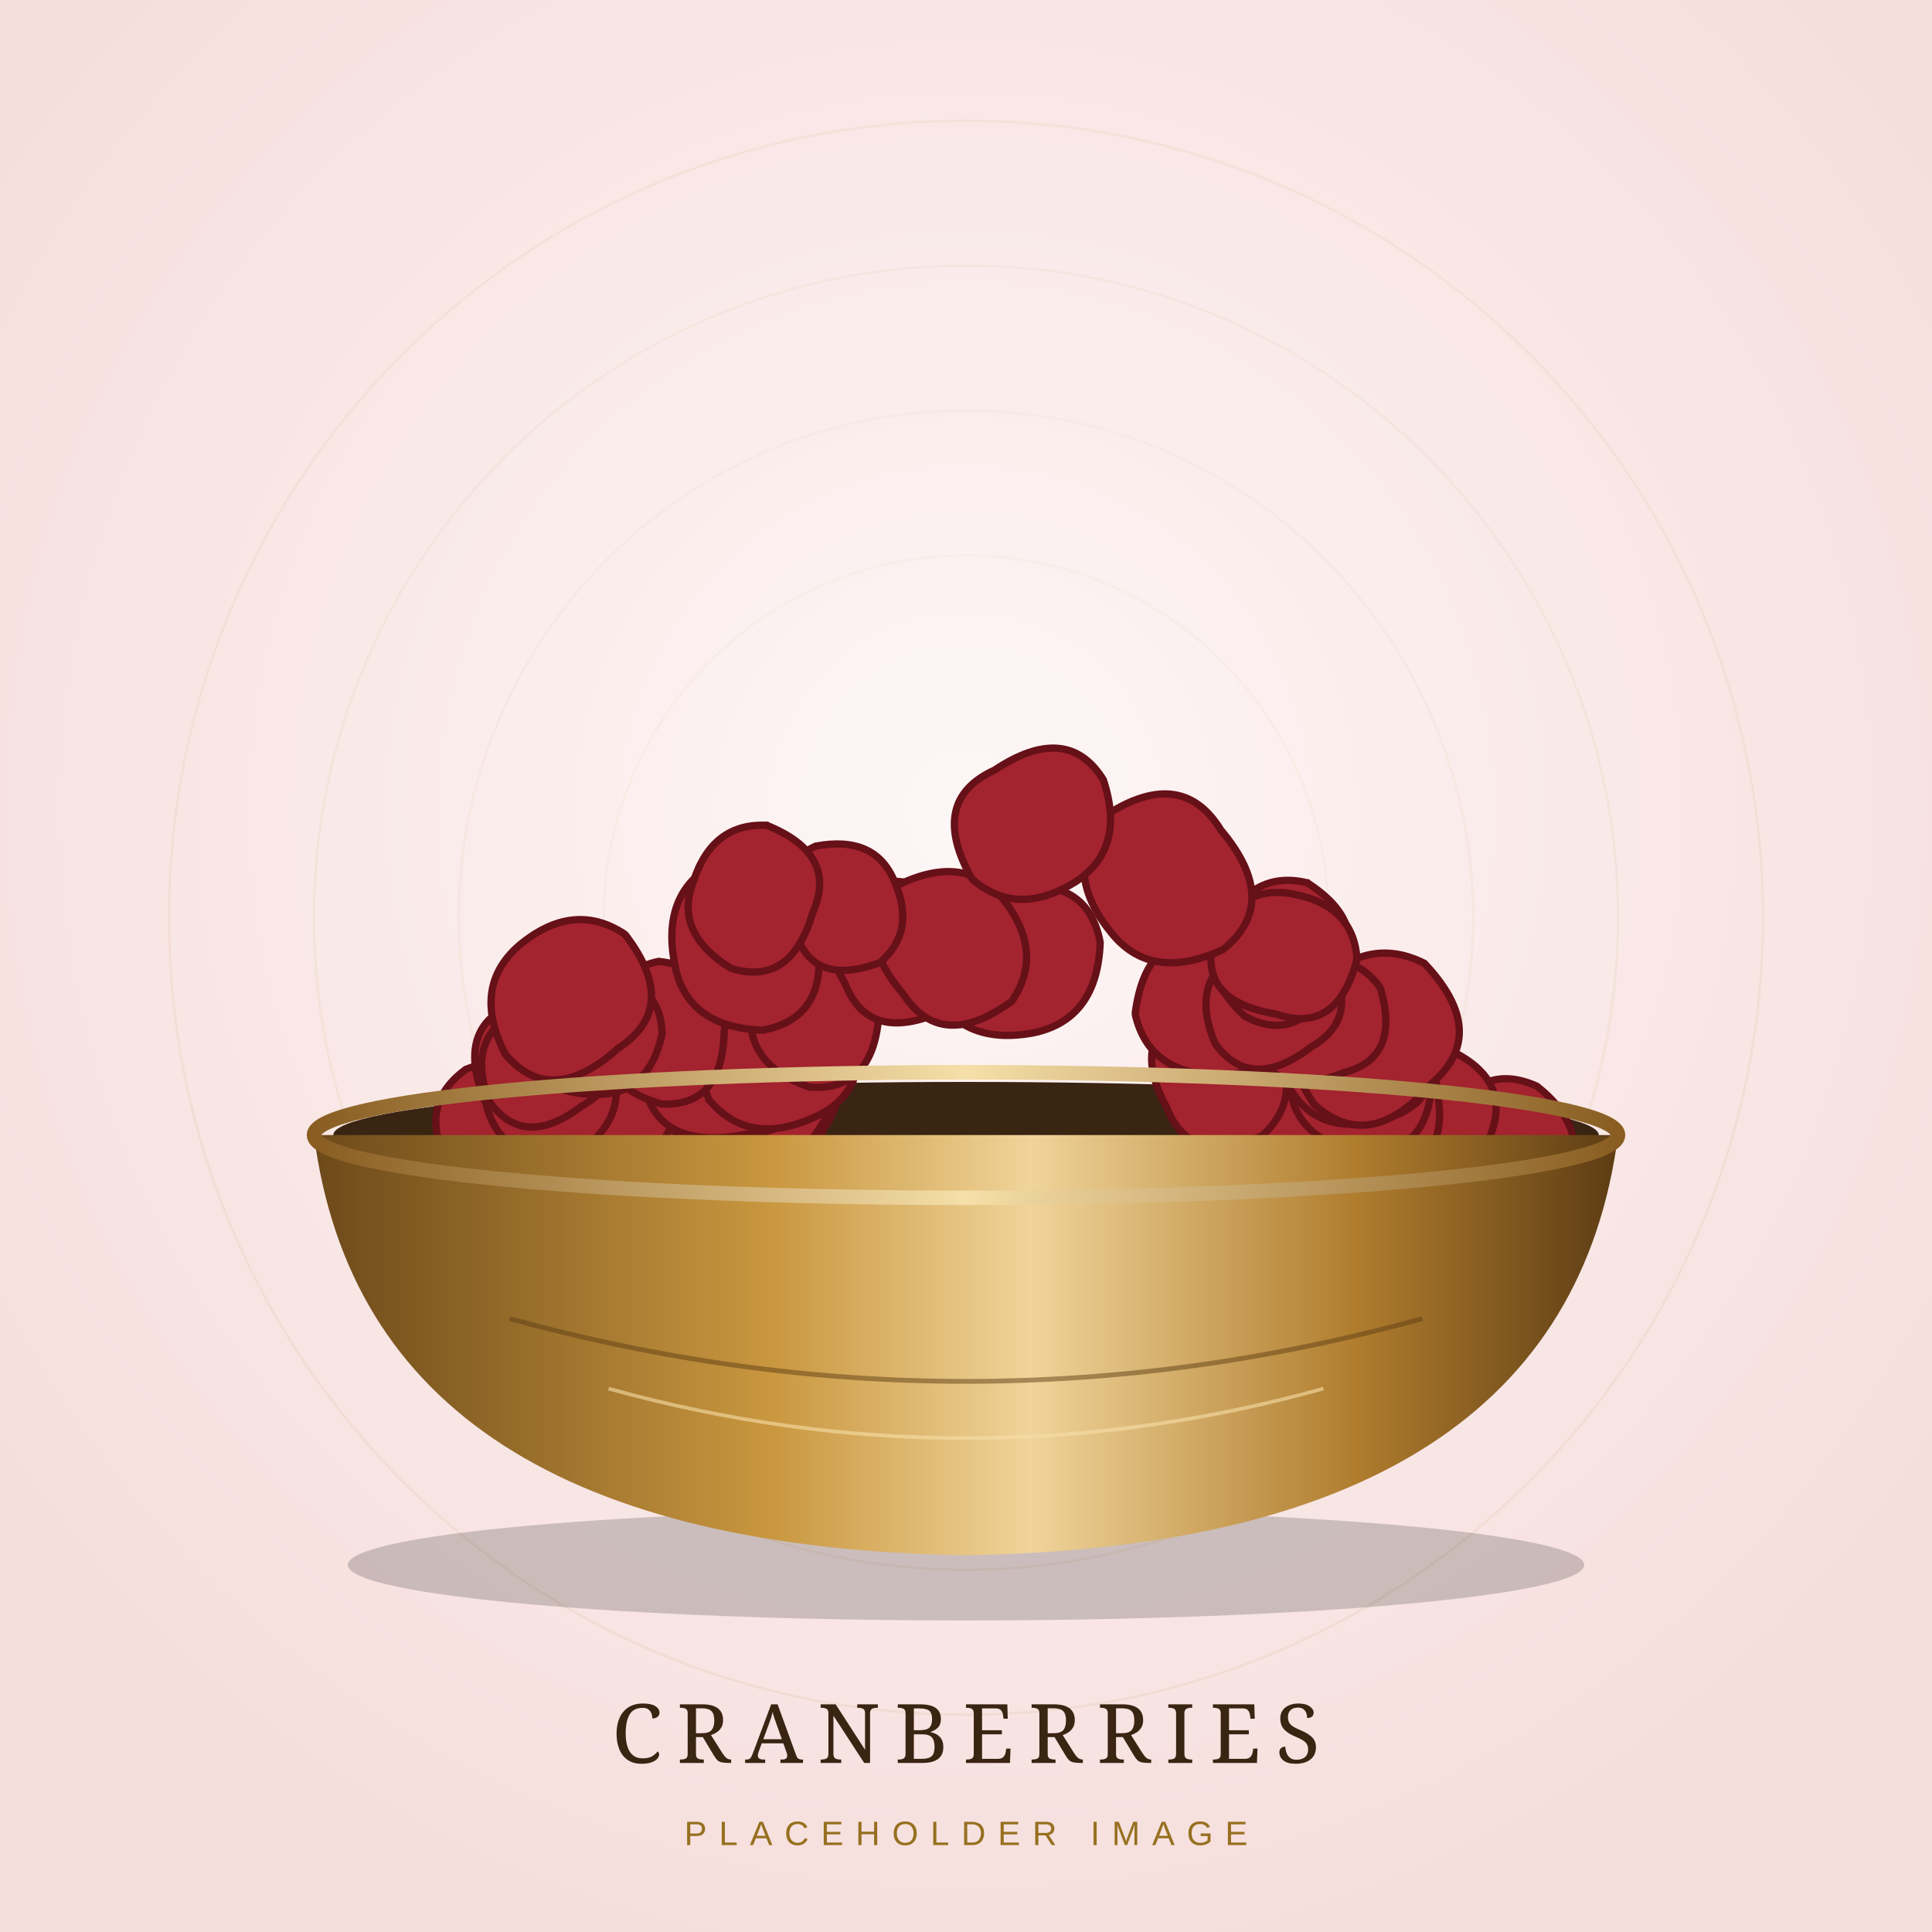
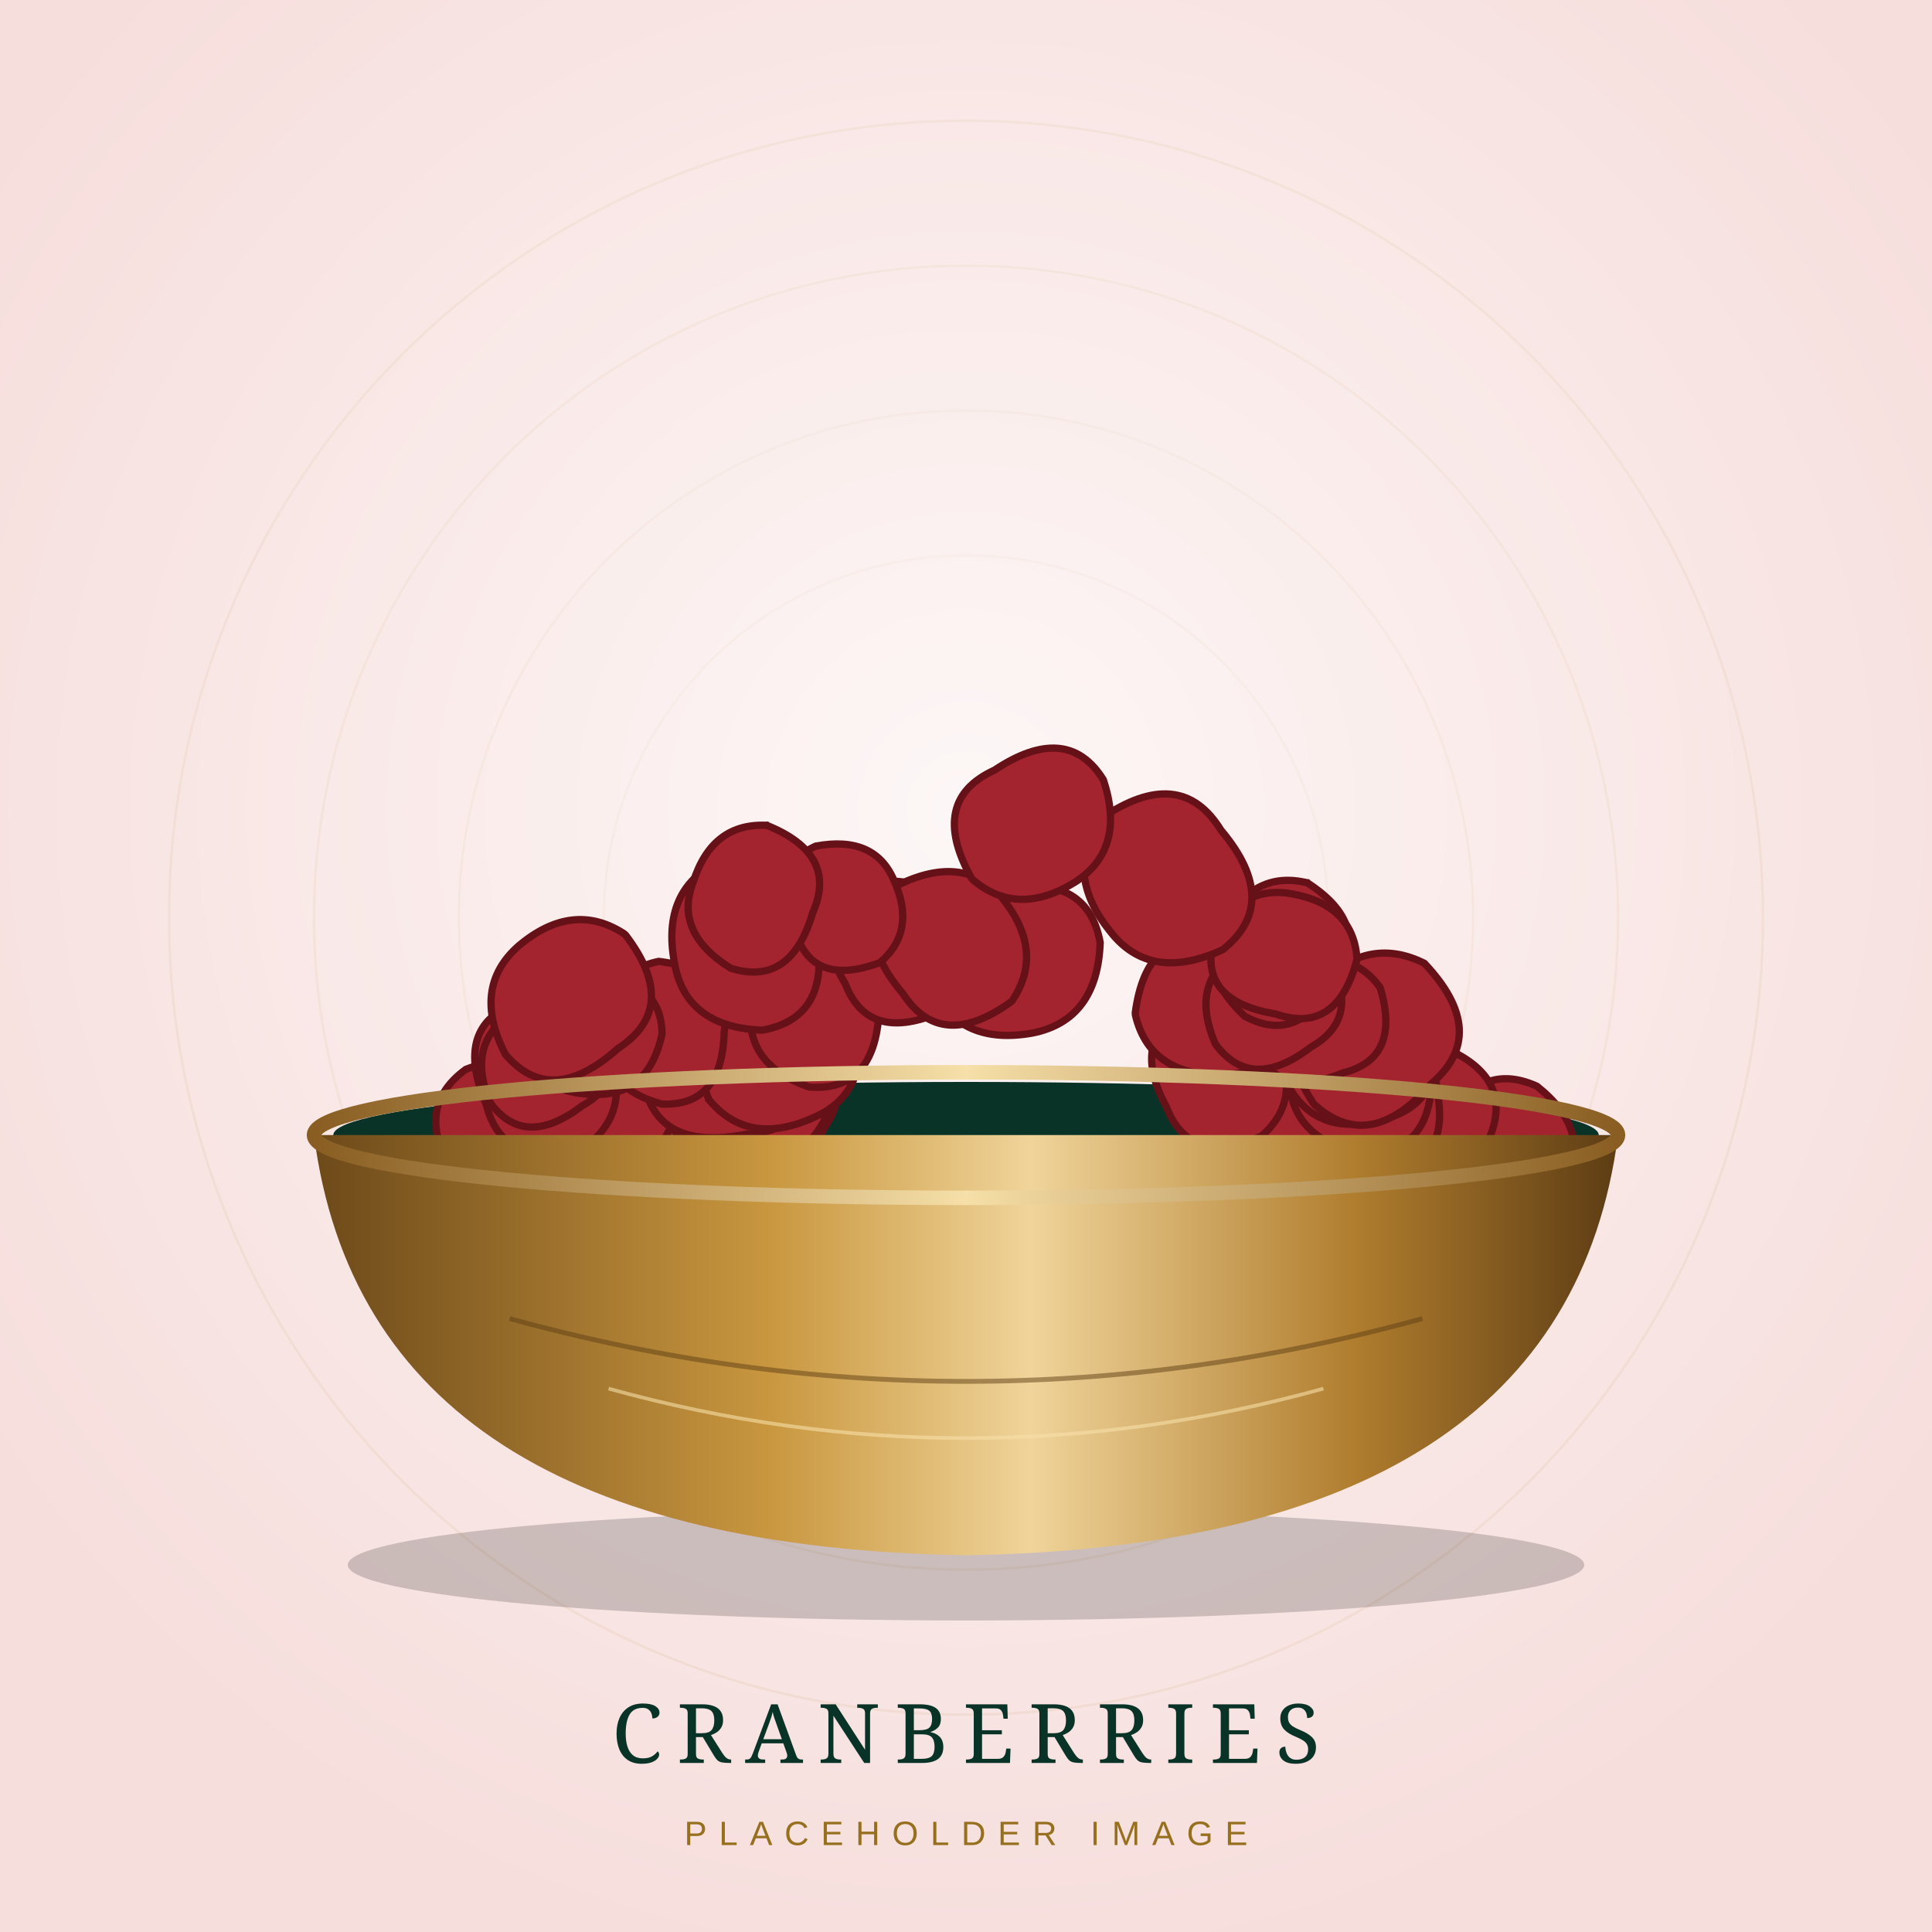
<svg xmlns="http://www.w3.org/2000/svg" viewBox="0 0 800 800" role="img" aria-label="Cranberries placeholder illustration">
  <defs>
    <linearGradient id="brass" x1="0" y1="0" x2="1" y2="0">
      <stop offset="0" stop-color="#6E4A1A" />
      <stop offset="0.35" stop-color="#C9973F" />
      <stop offset="0.55" stop-color="#F0D49A" />
      <stop offset="0.8" stop-color="#B07D2E" />
      <stop offset="1" stop-color="#5E3D14" />
    </linearGradient>
    <linearGradient id="rim" x1="0" y1="0" x2="1" y2="0">
      <stop offset="0" stop-color="#8A5E22" />
      <stop offset="0.5" stop-color="#F6DFA8" />
      <stop offset="1" stop-color="#8A5E22" />
    </linearGradient>
    <radialGradient id="glow" cx="0.5" cy="0.42" r="0.6">
      <stop offset="0" stop-color="#FFFFFF" stop-opacity="0.75" />
      <stop offset="1" stop-color="#FFFFFF" stop-opacity="0" />
    </radialGradient>
    <radialGradient id="velvet" cx="0.3" cy="0.2" r="0.9">
-       <stop offset="0" stop-color="#4A2A1E" />
-       <stop offset="0.6" stop-color="#22160F" />
-       <stop offset="1" stop-color="#140C08" />
+       <stop offset="0" stop-color="#0F4A3A" />
+       <stop offset="0.6" stop-color="#082C22" />
+       <stop offset="1" stop-color="#041A14" />
    </radialGradient>
  </defs>
  <rect width="800" height="800" fill="#F6DEDC" />
  <g fill="none" stroke="#B8893B" stroke-opacity="0.12">
    <circle cx="400" cy="380" r="150" />
    <circle cx="400" cy="380" r="210" />
    <circle cx="400" cy="380" r="270" />
    <circle cx="400" cy="380" r="330" />
  </g>
  <rect width="800" height="800" fill="url(#glow)" />
-   <ellipse cx="400" cy="470" rx="262" ry="22" fill="#3A2412" />
+   <ellipse cx="400" cy="470" rx="262" ry="22" fill="#0A3328" />
  <path transform="rotate(288 623 478)" d="M589,478 q7,-34 34,-27 q34,3 31,31 q-10,27 -34,24 q-27,-3 -31,-27Z" fill="#A3232E" stroke="#661018" stroke-width="3" />
  <path transform="rotate(228 212 470)" d="M176,470 q7,-36 36,-29 q36,4 33,33 q-11,29 -36,25 q-29,-4 -33,-29Z" fill="#A3232E" stroke="#661018" stroke-width="3" />
  <path transform="rotate(99 589 467)" d="M554,467 q7,-35 35,-28 q35,3 31,31 q-10,28 -35,24 q-28,-3 -31,-28Z" fill="#A3232E" stroke="#661018" stroke-width="3" />
  <path transform="rotate(109 303 458)" d="M267,458 q7,-36 36,-29 q36,4 32,32 q-11,29 -36,25 q-29,-4 -32,-29Z" fill="#A3232E" stroke="#661018" stroke-width="3" />
  <path transform="rotate(73 573 458)" d="M544,458 q6,-29 29,-23 q29,3 26,26 q-9,23 -29,21 q-23,-3 -26,-23Z" fill="#A3232E" stroke="#661018" stroke-width="3" />
  <path transform="rotate(110 317 458)" d="M284,458 q7,-33 33,-26 q33,3 30,30 q-10,26 -33,23 q-26,-3 -30,-26Z" fill="#A3232E" stroke="#661018" stroke-width="3" />
  <path transform="rotate(38 525 457)" d="M492,457 q7,-33 33,-26 q33,3 29,29 q-10,26 -33,23 q-26,-3 -29,-26Z" fill="#A3232E" stroke="#661018" stroke-width="3" />
  <path transform="rotate(182 249 455)" d="M217,455 q6,-32 32,-26 q32,3 29,29 q-10,26 -32,22 q-26,-3 -29,-26Z" fill="#A3232E" stroke="#661018" stroke-width="3" />
  <path transform="rotate(298 312 452)" d="M274,452 q8,-38 38,-31 q38,4 35,35 q-12,31 -38,27 q-31,-4 -35,-31Z" fill="#A3232E" stroke="#661018" stroke-width="3" />
  <path transform="rotate(79 563 445)" d="M526,445 q7,-37 37,-30 q37,4 33,33 q-11,30 -37,26 q-30,-4 -33,-30Z" fill="#A3232E" stroke="#661018" stroke-width="3" />
  <path transform="rotate(242 226 444)" d="M191,444 q7,-35 35,-28 q35,3 31,31 q-10,28 -35,24 q-28,-3 -31,-28Z" fill="#A3232E" stroke="#661018" stroke-width="3" />
  <path transform="rotate(236 504 443)" d="M471,443 q6,-32 32,-26 q32,3 29,29 q-10,26 -32,23 q-26,-3 -29,-26Z" fill="#A3232E" stroke="#661018" stroke-width="3" />
  <path transform="rotate(137 224 441)" d="M193,441 q6,-30 30,-24 q30,3 27,27 q-9,24 -30,21 q-24,-3 -27,-24Z" fill="#A3232E" stroke="#661018" stroke-width="3" />
  <path transform="rotate(163 300 441)" d="M262,441 q8,-38 38,-30 q38,4 34,34 q-11,30 -38,27 q-30,-4 -34,-30Z" fill="#A3232E" stroke="#661018" stroke-width="3" />
  <path transform="rotate(338 566 437)" d="M531,437 q7,-35 35,-28 q35,3 31,31 q-10,28 -35,24 q-28,-3 -31,-28Z" fill="#A3232E" stroke="#661018" stroke-width="3" />
  <path transform="rotate(328 325 436)" d="M288,436 q7,-37 37,-30 q37,4 33,33 q-11,30 -37,26 q-30,-4 -33,-30Z" fill="#A3232E" stroke="#661018" stroke-width="3" />
  <path transform="rotate(125 568 430)" d="M530,430 q8,-39 39,-31 q39,4 35,35 q-12,31 -39,27 q-31,-4 -35,-31Z" fill="#A3232E" stroke="#661018" stroke-width="3" />
  <path transform="rotate(86 275 430)" d="M243,430 q6,-31 31,-25 q31,3 28,28 q-9,25 -31,22 q-25,-3 -28,-25Z" fill="#A3232E" stroke="#661018" stroke-width="3" />
  <path transform="rotate(352 247 429)" d="M217,429 q6,-30 30,-24 q30,3 27,27 q-9,24 -30,21 q-24,-3 -27,-24Z" fill="#A3232E" stroke="#661018" stroke-width="3" />
  <path transform="rotate(152 545 423)" d="M515,423 q6,-30 30,-24 q30,3 27,27 q-9,24 -30,21 q-24,-3 -27,-24Z" fill="#A3232E" stroke="#661018" stroke-width="3" />
  <path transform="rotate(88 338 420)" d="M305,420 q7,-33 33,-26 q33,3 30,30 q-10,26 -33,23 q-26,-3 -30,-26Z" fill="#A3232E" stroke="#661018" stroke-width="3" />
  <path transform="rotate(356 504 417)" d="M470,417 q7,-34 34,-27 q34,3 31,31 q-10,27 -34,24 q-27,-3 -31,-27Z" fill="#A3232E" stroke="#661018" stroke-width="3" />
  <path transform="rotate(137 525 416)" d="M493,416 q6,-31 31,-25 q31,3 28,28 q-9,25 -31,22 q-25,-3 -28,-25Z" fill="#A3232E" stroke="#661018" stroke-width="3" />
  <path transform="rotate(132 235 414)" d="M199,414 q7,-37 37,-29 q37,4 33,33 q-11,29 -37,26 q-29,-4 -33,-29Z" fill="#A3232E" stroke="#661018" stroke-width="3" />
  <path transform="rotate(342 422 397)" d="M384,397 q8,-38 38,-30 q38,4 34,34 q-11,30 -38,27 q-30,-4 -34,-30Z" fill="#A3232E" stroke="#661018" stroke-width="3" />
  <path transform="rotate(112 529 395)" d="M497,395 q6,-32 32,-26 q32,3 29,29 q-10,26 -32,22 q-26,-3 -29,-26Z" fill="#A3232E" stroke="#661018" stroke-width="3" />
  <path transform="rotate(184 531 395)" d="M500,395 q6,-32 32,-25 q32,3 28,28 q-9,25 -32,22 q-25,-3 -28,-25Z" fill="#A3232E" stroke="#661018" stroke-width="3" />
  <path transform="rotate(72 309 393)" d="M271,393 q8,-38 38,-30 q38,4 34,34 q-11,30 -38,26 q-30,-4 -34,-30Z" fill="#A3232E" stroke="#661018" stroke-width="3" />
  <path transform="rotate(234 371 392)" d="M338,392 q7,-33 33,-26 q33,3 29,29 q-10,26 -33,23 q-26,-3 -29,-26Z" fill="#A3232E" stroke="#661018" stroke-width="3" />
  <path transform="rotate(223 393 391)" d="M358,391 q7,-35 35,-28 q35,4 32,32 q-11,28 -35,25 q-28,-4 -32,-28Z" fill="#A3232E" stroke="#661018" stroke-width="3" />
  <path transform="rotate(238 349 374)" d="M320,374 q6,-29 29,-23 q29,3 26,26 q-9,23 -29,20 q-23,-3 -26,-23Z" fill="#A3232E" stroke="#661018" stroke-width="3" />
  <path transform="rotate(101 311 373)" d="M279,373 q6,-32 32,-26 q32,3 29,29 q-10,26 -32,22 q-26,-3 -29,-26Z" fill="#A3232E" stroke="#661018" stroke-width="3" />
  <path transform="rotate(44 484 366)" d="M445,366 q8,-39 39,-31 q39,4 35,35 q-12,31 -39,27 q-31,-4 -35,-31Z" fill="#A3232E" stroke="#661018" stroke-width="3" />
  <path transform="rotate(320 429 341)" d="M394,341 q7,-36 36,-28 q36,4 32,32 q-11,28 -36,25 q-28,-4 -32,-28Z" fill="#A3232E" stroke="#661018" stroke-width="3" />
  <ellipse cx="400" cy="648" rx="256" ry="23" fill="#000" opacity="0.18" />
  <path d="M130,470 Q152,640 400,644 Q648,640 670,470Z" fill="url(#brass)" />
  <path d="M211,546 Q400,598 589,546" stroke="#5E3D14" stroke-width="2" fill="none" opacity="0.5" />
  <path d="M252,575 Q400,616 548,575" stroke="#F6DFA8" stroke-width="1.5" fill="none" opacity="0.6" />
  <ellipse cx="400" cy="470" rx="270" ry="26" fill="none" stroke="url(#rim)" stroke-width="6" />
-   <text x="400" y="730" text-anchor="middle" font-family="Georgia, serif" font-size="34" letter-spacing="6" fill="#3A2412">CRANBERRIES</text>
+   <text x="400" y="730" text-anchor="middle" font-family="Georgia, serif" font-size="34" letter-spacing="6" fill="#0A3328">CRANBERRIES</text>
  <text x="400" y="764" text-anchor="middle" font-family="Arial, sans-serif" font-size="14" letter-spacing="5" fill="#96701F">PLACEHOLDER IMAGE</text>
</svg>
